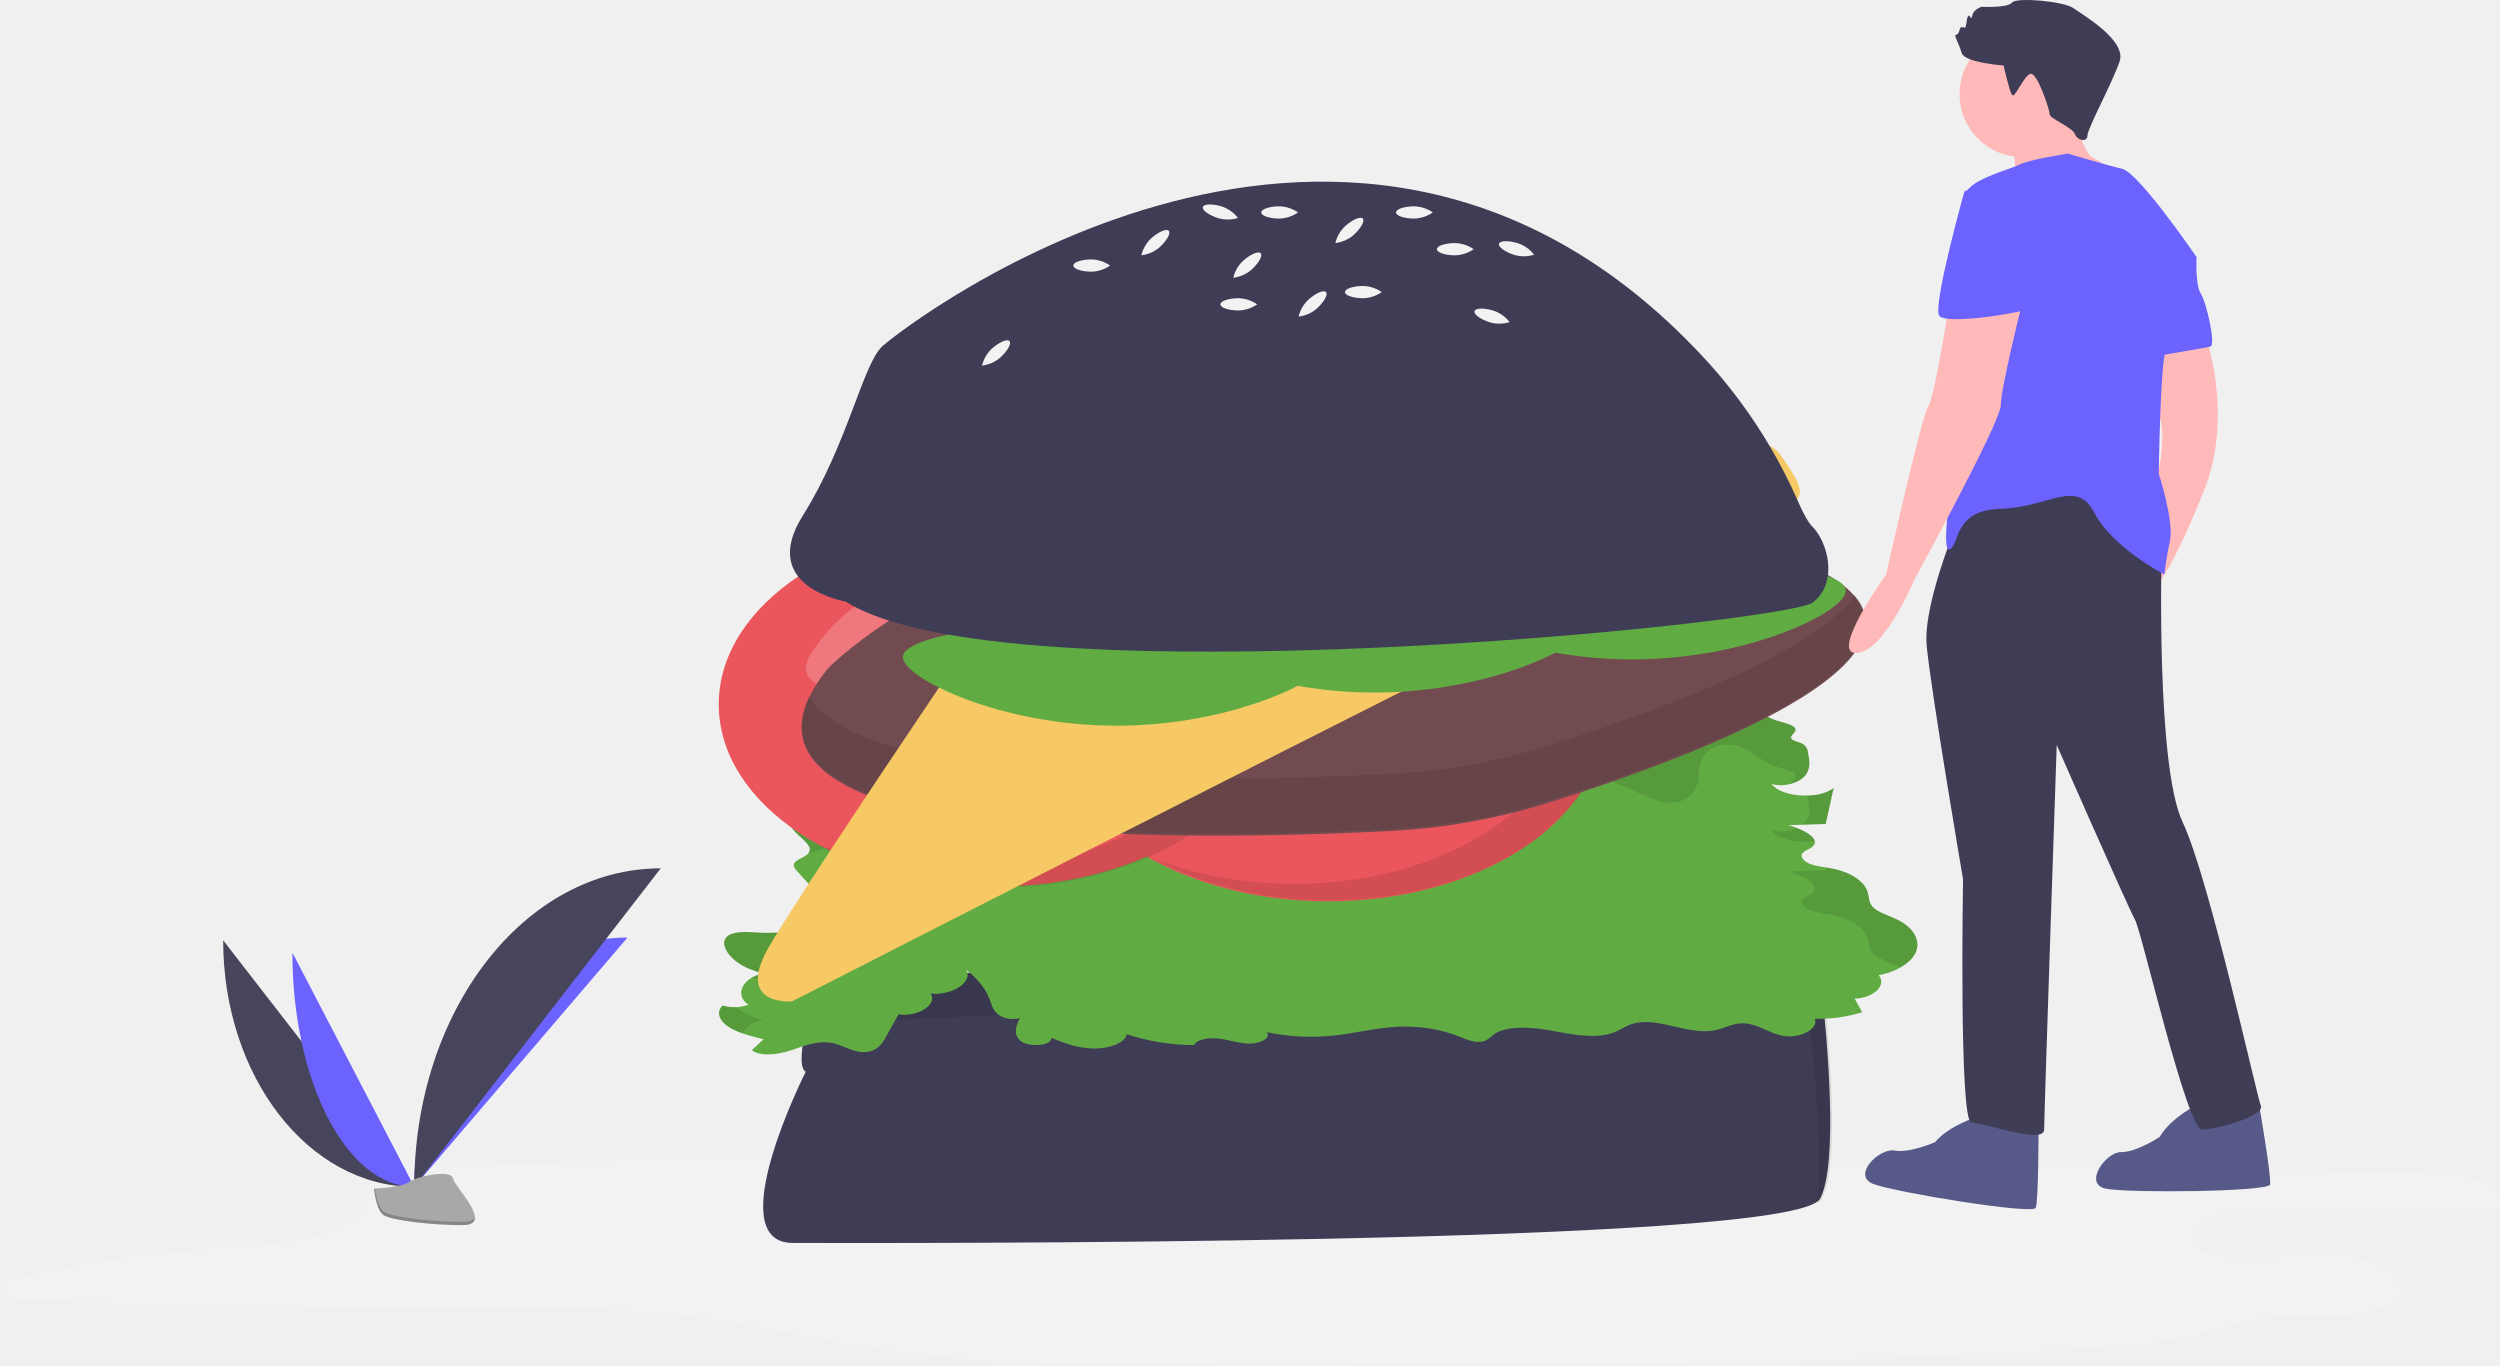
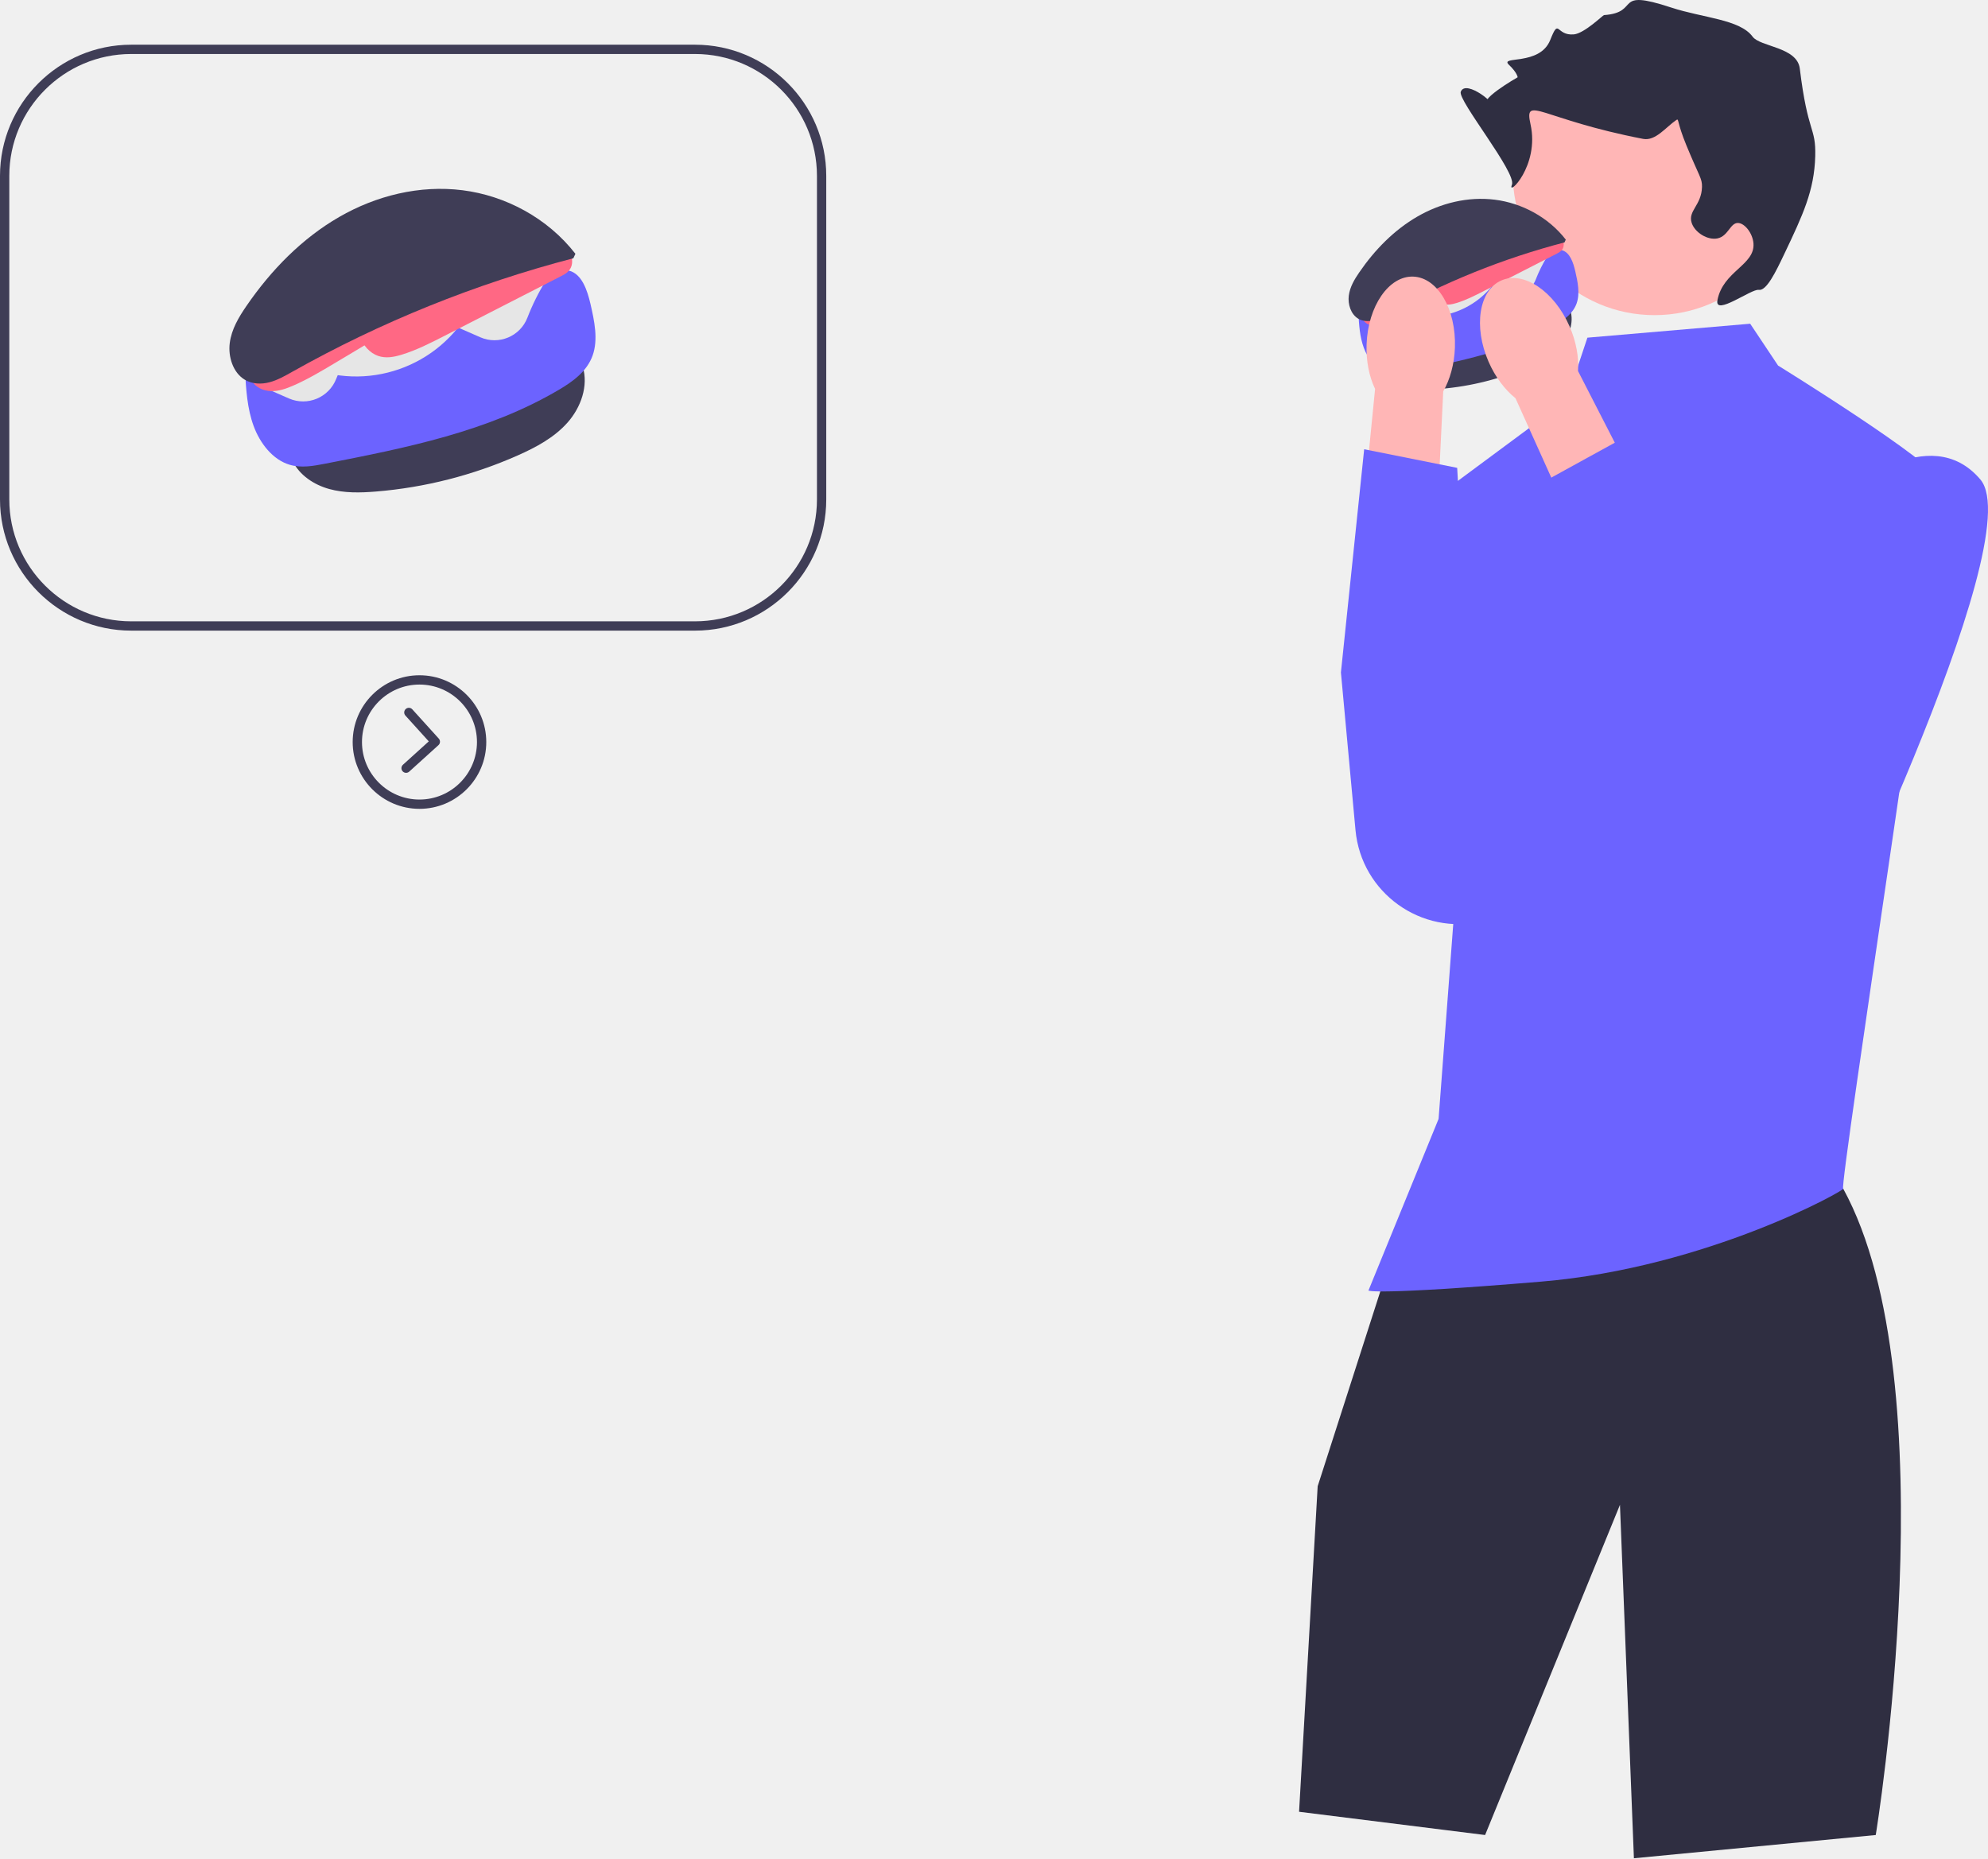
- <svg xmlns="http://www.w3.org/2000/svg" id="e6e30d14-284b-46c1-a714-214f05c6d996" data-name="Layer 1" width="1082" height="590.893" viewBox="0 0 1082 590.893">
-   <path d="M800.816,660.08q151.461-1.787,302.912,2.049c8.686.22,17.699.503,25.369,2.803s13.573,7.235,11.475,11.975q-59.121,1.749-118.365,1.081c-8.601,4.213-18.044,10.559-12.758,16.24,3.658,3.932,12.687,5.102,20.583,5.111,14.301.017,28.659-2.331,42.749-.953s28.148,8.788,24.021,16.481c-3.134,5.842-15.025,8.734-25.846,9.25s-21.901-.557-32.478.826c-10.052,1.315-18.76,4.731-28.167,7.115-14.839,3.762-31.289,4.924-47.473,5.913-124.272,7.592-249.574,7.532-374.578,7.463-50.607-.028-101.901-.104-150.77-7.492-27.856-4.211-54.55-10.751-82.758-14.144-33.694-4.053-68.517-3.503-102.973-3.382q-90.735.32-181.316-3.497c-4.494-.189-10.01-.831-11.223-3.27-1.415-2.846,4.329-5.067,9.184-6.202a533.256,533.256,0,0,1,83.659-12.479c14.268-1.003,28.971-1.514,42.093-4.817S218.742,679.922,218.619,671.843c-.038-2.464-1.077-5.101.979-7.278,2.731-2.89,9.451-3.554,15.248-3.869,64.269-3.493,128.889-4.952,193.45-4.366,22.71.206,45.514.663,68.063-.867,18.476-1.253,36.573-3.827,54.782-5.987,24.442-2.9,130.811-17.923,146.327-5.733,11.616,9.125-12.366,11.094,18.788,14.817C743.382,661.803,773.304,660.404,800.816,660.08Z" transform="translate(-59 -154.5537)" fill="#f2f2f2" />
-   <path d="M407.718,618.404s-37.446,74.094-5.577,74.094,433.413,1.593,444.567-19.121c7.815-14.513,3.506-66.178.226-95.813a22.659,22.659,0,0,0-23.776-20.133c-86.843,4.793-411.273,22.557-409.863,20.34,2.788-4.382.797-3.187.797-3.187S401.344,615.217,407.718,618.404Z" transform="translate(-59 -154.5537)" fill="#3f3d56" />
-   <path d="M847.73,577.565a22.659,22.659,0,0,0-23.776-20.133c-86.843,4.793-411.273,22.557-409.863,20.34,2.788-4.382.797-3.187.797-3.187s-2.845,9.071-5.175,18.977c.33-.033.577.278-.499,2.171q-.144.641-.283,1.282c12.994,1.284,324.603-15.779,409.446-20.462a22.659,22.659,0,0,1,23.776,20.133c2.439,22.033,5.445,56.24,3.615,78.306a4.763,4.763,0,0,0,1.736-1.614C855.319,658.865,851.011,607.2,847.73,577.565Z" transform="translate(-59 -154.5537)" opacity="0.1" />
-   <path d="M452.35,507.362c-4.151-1.272-9.404-2.915-8.931-5.594.252-1.423,2.156-2.534,3.536-3.727,2.66-2.3,3.377-5.54.52-7.762s-9.739-2.519-12.26-.168c-1.297,1.209-1.219,2.726-1.888,4.092-2.089,4.261-10.539,6.132-17.718,7.788s-15.211,4.736-14.536,9.144c.736,4.809,11.811,9.075,7.355,13.176-1.616,1.487-5.015,2.317-5.738,4.018-.509,1.197.513,2.414,1.506,3.507l7.052,7.77c2.806,3.091,5.697,6.455,4.757,9.896-1.863,6.82-17.003,9.43-29.003,8.663-4.395-.281-9.56-.665-12.579,1.182-2.327,1.423-2.323,3.64-1.55,5.537,1.991,4.883,8.36,9.112,16.511,10.963-9.136,1.802-12.724,9.4-6.416,13.586a18.772,18.772,0,0,1-11.187.321c-3.12,2.872-1.286,6.813,2.671,9.326s9.562,3.926,14.99,5.268l-5.079,4.749c3.676,2.871,11.614,1.859,16.967.044s11.161-4.251,17.159-3.301c5.625.89,9.879,4.642,15.606,4,4.438-.498,6.551-3.35,7.933-5.812l5.878-10.466c8.368,1.309,17.166-4.424,13.805-8.997,9.364,1.006,18.58-5.075,15.506-10.231,4.987,3.846,8.498,8.314,10.215,13.0.768,2.094,1.235,4.307,3.325,6.081a11.045,11.045,0,0,0,9.662,1.748c-1.707,3.311-3.09,7.173.418,9.983s13.634,2.013,13.187-1.43c5.351,2.299,11.347,4.46,18.034,4.632s14.006-2.373,14.614-6.184a93.428,93.428,0,0,0,29.206,4.701c.844-2.55,6.739-3.375,11.147-2.752s8.496,2.121,13.036,2.123,9.423-2.73,7.099-4.96a93.847,93.847,0,0,0,29.088,1.468c9.163-.973,17.846-3.285,27.125-3.783a64.787,64.787,0,0,1,27.613,4.361c3.042,1.275,6.822,2.881,10.164,1.88,1.895-.567,2.817-1.793,4.105-2.77,5.542-4.205,16.875-3.398,25.618-1.745s18.914,3.643,26.575.721c2.891-1.102,5.021-2.806,8.095-3.731,11.015-3.315,24.199,5.18,35.89,2.736,3.807-.796,6.896-2.7,10.929-2.935,7.153-.417,11.88,4.432,18.836,5.474,7.217,1.082,15.04-3.309,13.279-7.454a64.783,64.783,0,0,0,20.483-2.847l-3.276-5.897c8.164-.132,14.169-5.984,10.387-10.122,8.187-1.559,14.66-5.755,16.342-10.593s-1.491-10.131-8.011-13.362c-3.848-1.907-8.902-3.248-11.102-5.873-1.584-1.891-1.353-4.091-1.97-6.158-1.349-4.524-7.194-8.518-14.745-10.076-3.279-.676-6.868-.933-9.837-1.978s-5.114-3.307-3.4-5.043c.907-.919,2.654-1.46,3.783-2.294,4.58-3.382-3.273-7.663-9.977-9.562l16.01-.524,3.438-15.587c-6.334,5.152-22.765,4.068-26.881-1.773,5.143,1.688,12.041-.47,14.555-3.54s1.896-6.641,1.225-10.009a4.857,4.857,0,0,0-2.668-3.975c-1.567-.746-4.064-1.058-4.578-2.186-.524-1.151,1.503-2.169,1.803-3.347.577-2.26-4.617-3.256-8.125-4.349-8.277-2.579-12.284-9.825-21.701-9.59-9.344.234-11.955,7.368-11.962,12.715s-3.168,12.497-12.52,12.399c-3.734-.039-6.99-1.382-9.971-2.667l-26.782-11.551a64.132,64.132,0,0,0-10.999-3.943c-5.402-1.261-11.37-1.41-17.2-1.542l-37.466-.851a17.452,17.452,0,0,0-5.683.489c-1.968.658-2.924,1.952-4.11,3.065-5.217,4.898-17.482,6.817-26.334,4.119-2.347-.715-4.45-1.701-6.937-2.24-7.834-1.698-16.054,1.443-24.193,2.578-13.342,1.86-29.923-1.342-39.541,4.262-3.207,1.868-4.908,4.423-7.88,6.414s-8.334,3.341-12.082,1.838c.471,3.654.899,7.467-1.574,10.847s-8.818,6.139-15.052,5.286c-3.308-.874-3.047-3.655-1.483-5.537s3.964-3.805,3.184-5.84c-.774-2.019-4.315-3.193-6.963-4.601s-4.414-4.075-1.602-5.374c-1.895-2.436-8.707-2.139-11.704-.096s-3.296,4.919-3.623,7.579-1.039,5.572-4.511,7.352c-5.917,3.033-17.276,1.459-21.2,5.41-1.247,1.255-1.32,2.769-2.033,4.153-3.183,6.179-16.926,7.779-28.16,8.284a13.783,13.783,0,0,0-.156,3.899C461.538,511.601,455.135,508.216,452.35,507.362Z" transform="translate(-59 -154.5537)" fill="#61ab43" />
-   <path d="M841.5,500.304c.671,3.368,1.289,6.939-1.225,10.009a7.684,7.684,0,0,1-1.258,1.191q5.074-.166,10.147-.332,1.719-7.794,3.438-15.587c-2.624,2.134-6.981,3.195-11.478,3.294A10.001,10.001,0,0,1,841.5,500.304Z" transform="translate(-59 -154.5537)" opacity="0.1" />
-   <path d="M844.455,518.664c-.4-2.107-3.874-4.245-7.763-5.774a15.806,15.806,0,0,1-10.973.963C828.558,517.882,837.254,519.646,844.455,518.664Z" transform="translate(-59 -154.5537)" opacity="0.1" />
-   <path d="M849.426,530.021q-.132.596-.263,1.192-8.005.262-16.01.524c6.704,1.899,14.557,6.179,9.977,9.562-1.13.834-2.876,1.375-3.783,2.294-1.714,1.736.431,3.998,3.4,5.043s6.558,1.302,9.837,1.978c7.551,1.557,13.396,5.552,14.745,10.076.616,2.067.385,4.267,1.97,6.158,2.2,2.626,7.254,3.967,11.102,5.873.371.184.727.376,1.076.573,3.479-1.968,5.98-4.505,6.935-7.251,1.683-4.838-1.491-10.131-8.011-13.362-3.848-1.907-8.902-3.248-11.102-5.873-1.584-1.891-1.353-4.091-1.97-6.158-1.349-4.524-7.194-8.518-14.745-10.076C851.553,530.36,850.49,530.189,849.426,530.021Z" transform="translate(-59 -154.5537)" opacity="0.1" />
-   <path d="M380.378,601.8c1.246-2.653,4.429-5.01,9.005-5.912a30.464,30.464,0,0,1-12.064-5.442,18.223,18.223,0,0,1-5.539-.693c-3.12,2.872-1.286,6.813,2.671,9.326A28.735,28.735,0,0,0,380.378,601.8Z" transform="translate(-59 -154.5537)" opacity="0.1" />
-   <path d="M408.618,524.115a53.272,53.272,0,0,1,6.991-2.083c7.179-1.655,15.629-3.526,17.718-7.788.67-1.366.591-2.883,1.888-4.092,2.521-2.351,9.403-2.054,12.26.168s2.14,5.462-.52,7.762c-1.38,1.193-3.284,2.304-3.536,3.727-.473,2.679,4.78,4.321,8.931,5.594a17.651,17.651,0,0,1,5.405,2.851c.035-.284.069-.568.096-.849,11.233-.504,24.976-2.104,28.16-8.284.713-1.384.787-2.898,2.033-4.153,3.924-3.951,15.283-2.377,21.2-5.41,3.472-1.78,4.184-4.693,4.511-7.352s.626-5.536,3.623-7.579c2.996-2.043,9.808-2.34,11.704.096-2.812,1.299-1.046,3.967,1.602,5.374s6.189,2.582,6.963,4.601c.78,2.035-1.62,3.958-3.184,5.84s-1.825,4.662,1.483,5.537c6.233.852,12.578-1.906,15.052-5.286s2.045-7.193,1.574-10.847c3.748,1.504,9.11.153,12.082-1.838s4.673-4.546,7.88-6.414c9.619-5.604,26.199-2.402,39.541-4.262,8.139-1.135,16.359-4.276,24.193-2.578,2.487.539,4.59,1.525,6.937,2.24,8.852,2.698,21.118.779,26.334-4.119,1.185-1.113,2.142-2.408,4.11-3.065a17.451,17.451,0,0,1,5.683-.489q18.733.426,37.466.851c5.83.132,11.798.281,17.2,1.542a64.135,64.135,0,0,1,10.999,3.943q13.391,5.775,26.782,11.551c2.981,1.286,6.237,2.628,9.971,2.667,9.351.098,12.513-7.053,12.52-12.4s2.618-12.481,11.962-12.715c9.417-.236,13.425,7.011,21.702,9.59,3.508,1.093,8.703,2.089,8.125,4.349-.268,1.049-1.901,1.971-1.885,2.974a12.328,12.328,0,0,0,6.102-3.498c2.514-3.07,1.896-6.641,1.225-10.009a4.857,4.857,0,0,0-2.668-3.975c-1.567-.746-4.064-1.058-4.578-2.186-.524-1.151,1.503-2.169,1.803-3.347.577-2.26-4.617-3.256-8.125-4.349-8.277-2.579-12.284-9.825-21.702-9.59-9.344.234-11.955,7.368-11.962,12.714s-3.168,12.497-12.52,12.399c-3.734-.039-6.99-1.382-9.971-2.667q-13.391-5.775-26.782-11.551a64.139,64.139,0,0,0-10.999-3.943c-5.402-1.261-11.37-1.41-17.2-1.542q-18.733-.426-37.466-.851a17.452,17.452,0,0,0-5.683.489c-1.968.658-2.924,1.952-4.11,3.065-5.217,4.898-17.482,6.817-26.334,4.119-2.347-.715-4.45-1.701-6.937-2.24-7.834-1.698-16.054,1.443-24.193,2.578-13.342,1.86-29.923-1.342-39.541,4.262-3.207,1.868-4.908,4.423-7.88,6.414s-8.334,3.341-12.082,1.838c.471,3.654.9,7.467-1.574,10.847s-8.818,6.139-15.052,5.286c-3.308-.874-3.047-3.655-1.483-5.537s3.964-3.805,3.184-5.84c-.774-2.019-4.315-3.193-6.963-4.601s-4.414-4.075-1.602-5.374c-1.895-2.436-8.707-2.139-11.704-.096-2.997,2.043-3.296,4.919-3.623,7.579s-1.039,5.572-4.511,7.352c-5.917,3.033-17.276,1.459-21.2,5.41-1.247,1.255-1.32,2.769-2.033,4.153-3.183,6.179-16.926,7.779-28.16,8.284-.027.281-.062.565-.096.849a17.651,17.651,0,0,0-5.405-2.851c-4.151-1.272-9.404-2.915-8.931-5.594.252-1.423,2.156-2.534,3.536-3.727,2.66-2.3,3.377-5.54.52-7.762s-9.739-2.519-12.26-.168c-1.297,1.209-1.219,2.726-1.888,4.092-2.089,4.261-10.539,6.132-17.718,7.788s-15.211,4.736-14.536,9.144C401.797,515.868,412.522,520.075,408.618,524.115Z" transform="translate(-59 -154.5537)" opacity="0.1" />
-   <path d="M389.383,575.847a15.738,15.738,0,0,0-5.557,2.175c1.075.047,2.146.118,3.175.183,12.0.766,27.14-1.843,29.003-8.663.94-3.441-1.951-6.805-4.757-9.896q-1.692-1.864-3.383-3.728c-5.871,1.995-13.894,2.691-20.863,2.246-4.394-.281-9.56-.665-12.579,1.182-2.327,1.423-2.323,3.64-1.55,5.537C374.863,569.767,381.232,573.996,389.383,575.847Z" transform="translate(-59 -154.5537)" opacity="0.1" />
-   <ellipse cx="574.788" cy="311.232" rx="119.507" ry="78.875" fill="#ea565c" />
-   <path d="M593.156,460.209s-54.177,5.577-38.242-17.528,35.852-31.072,45.413-24.698,13.544,23.901,11.951,23.901-24.698-13.544-32.665-3.187S593.156,460.209,593.156,460.209Z" transform="translate(-59 -154.5537)" fill="#fff" opacity="0.2" />
-   <path d="M640.098,462.467s44.738,31.06,17.598,38.21-47.442.221-50.544-10.843,5.293-26.957,6.502-25.919,9.916,26.365,22.708,23.696S640.098,462.467,640.098,462.467Z" transform="translate(-59 -154.5537)" fill="#fff" opacity="0.2" />
-   <path d="M650.543,443.002s3.531-54.348,23.656-34.786,24.662,40.529,16.784,48.894-25.825,9.371-25.559,7.8,17.471-22.095,8.587-31.677S650.543,443.002,650.543,443.002Z" transform="translate(-59 -154.5537)" fill="#fff" opacity="0.2" />
-   <ellipse cx="430.583" cy="304.858" rx="119.507" ry="78.875" fill="#ea565c" />
-   <path d="M448.95,453.835s-54.177,5.577-38.242-17.528,35.852-31.072,45.413-24.698,13.544,23.901,11.951,23.901-24.698-13.544-32.665-3.187S448.95,453.835,448.95,453.835Z" transform="translate(-59 -154.5537)" fill="#fff" opacity="0.2" />
-   <path d="M495.893,456.093s44.738,31.06,17.598,38.21-47.442.221-50.544-10.843,5.293-26.957,6.502-25.919,9.916,26.365,22.708,23.696S495.893,456.093,495.893,456.093Z" transform="translate(-59 -154.5537)" fill="#fff" opacity="0.2" />
-   <path d="M506.337,436.628s3.531-54.348,23.656-34.786,24.662,40.529,16.784,48.894-25.825,9.371-25.559,7.8,17.471-22.095,8.587-31.677S506.337,436.628,506.337,436.628Z" transform="translate(-59 -154.5537)" fill="#fff" opacity="0.2" />
-   <path d="M551.775,392.286c26.031,14.469,42.576,36.134,42.576,60.354,0,43.561-53.505,78.875-119.507,78.875-22.616,0-43.763-4.147-61.794-11.351,20.789,11.555,47.625,18.521,76.932,18.521,66.002,0,119.507-35.313,119.507-78.875C609.488,431.175,586.367,406.106,551.775,392.286Z" transform="translate(-59 -154.5537)" opacity="0.1" />
-   <path d="M695.981,397.863c26.031,14.469,42.576,36.134,42.576,60.354,0,43.561-53.505,78.875-119.507,78.875-22.616,0-43.763-4.147-61.794-11.351,20.789,11.555,47.625,18.521,76.932,18.521,66.002,0,119.507-35.313,119.507-78.875C753.694,436.752,730.572,411.683,695.981,397.863Z" transform="translate(-59 -154.5537)" opacity="0.1" />
-   <path d="M416.955,444.302s102.776-109.947,354.538-64.534c199.02,35.899,35.591,97.687-41.618,122a277.396,277.396,0,0,1-69.058,12.434C573.714,518.687,354.625,522.697,416.955,444.302Z" transform="translate(-59 -154.5537)" fill="#714b4f" />
-   <path d="M729.875,477.07A277.394,277.394,0,0,1,660.817,489.503c-70.562,3.634-227.736,6.953-251.75-33.596-30.322,65.54,169.523,61.732,251.75,57.497a277.394,277.394,0,0,0,69.058-12.434c56.593-17.821,159.502-55.776,132.052-88.912C843.446,438.064,773.132,463.449,729.875,477.07Z" transform="translate(-59 -154.5537)" opacity="0.1" />
-   <line x1="577.45" y1="225.612" x2="605.335" y2="280.586" fill="none" stroke="#000" stroke-miterlimit="10" stroke-width="2" opacity="0.1" />
-   <line x1="491.405" y1="245.53" x2="515.306" y2="291.74" fill="none" stroke="#000" stroke-miterlimit="10" stroke-width="2" opacity="0.1" />
-   <line x1="627.643" y1="225.612" x2="665.089" y2="280.586" fill="none" stroke="#000" stroke-miterlimit="10" stroke-width="2" opacity="0.1" />
-   <line x1="491.405" y1="296.52" x2="742.37" y2="264.651" fill="none" stroke="#000" stroke-miterlimit="10" stroke-width="2" opacity="0.1" />
-   <line x1="732.809" y1="235.97" x2="750.337" y2="260.668" fill="none" stroke="#000" stroke-miterlimit="10" stroke-width="2" opacity="0.1" />
-   <line x1="442.009" y1="264.651" x2="453.163" y2="287.756" fill="none" stroke="#000" stroke-miterlimit="10" stroke-width="2" opacity="0.1" />
-   <path d="M538.471,344.356s229.182-1.037,231.285-3.111,50.462-3.172,59.924,10.307,12.616,19.7,0,21.774-427.877,214.625-427.877,214.625-23.128,2.074-11.564-20.737S538.471,344.356,538.471,344.356Z" transform="translate(-59 -154.5537)" fill="#f6c964" />
-   <path d="M634.688,439.161c0,8.58-41.377,29.478-92.419,29.478s-92.419-20.898-92.419-29.478S491.227,427.211,542.269,427.211,634.688,430.581,634.688,439.161Z" transform="translate(-59 -154.5537)" fill="#61ab43" />
-   <ellipse cx="483.269" cy="284.209" rx="92.419" ry="15.536" fill="#61ab43" />
-   <path d="M746.228,424.82c0,8.58-41.377,29.478-92.419,29.478s-92.419-20.898-92.419-29.478,41.377-11.951,92.419-11.951S746.228,416.24,746.228,424.82Z" transform="translate(-59 -154.5537)" fill="#61ab43" />
-   <ellipse cx="594.809" cy="269.868" rx="92.419" ry="15.536" fill="#61ab43" />
-   <path d="M857.768,410.48c0,8.58-41.377,29.478-92.419,29.478s-92.419-20.898-92.419-29.478,41.377-11.951,92.419-11.951S857.768,401.899,857.768,410.48Z" transform="translate(-59 -154.5537)" fill="#61ab43" />
-   <ellipse cx="706.349" cy="255.528" rx="92.419" ry="15.536" fill="#61ab43" />
-   <path d="M424.988,414.893s-38.01-6.188-18.563-37.126,25.988-65.62,34.474-73.369c9.488-8.663,205.313-160.543,357.87,7.521A224.216,224.216,0,0,1,837.674,372.67c1.845,4.2,3.88,7.97,5.869,9.959,6.188,6.188,11.491,23.867,0,32.707S493.495,458.649,424.988,414.893Z" transform="translate(-59 -154.5537)" fill="#3f3d56" />
-   <path d="M603.106,286.277a14.87,14.87,0,0,1-7.956,2.652c-4.394,0-7.956-1.187-7.956-2.652s3.562-2.652,7.956-2.652A14.869,14.869,0,0,1,603.106,286.277Z" transform="translate(-59 -154.5537)" fill="#f2f2f2" />
-   <path d="M539.461,269.482a14.87,14.87,0,0,1-7.956,2.652c-4.394,0-7.956-1.187-7.956-2.652s3.562-2.652,7.956-2.652A14.87,14.87,0,0,1,539.461,269.482Z" transform="translate(-59 -154.5537)" fill="#f2f2f2" />
-   <path d="M712.354,293.956a14.87,14.87,0,0,1-8.385.156c-4.193-1.312-7.238-3.508-6.801-4.906s4.191-1.467,8.385-.156A14.87,14.87,0,0,1,712.354,293.956Z" transform="translate(-59 -154.5537)" fill="#f2f2f2" />
-   <path d="M594.787,248.874a14.87,14.87,0,0,1-8.385.156c-4.193-1.312-7.238-3.508-6.801-4.906s4.191-1.467,8.385-.156A14.87,14.87,0,0,1,594.787,248.874Z" transform="translate(-59 -154.5537)" fill="#f2f2f2" />
-   <path d="M722.961,264.786a14.87,14.87,0,0,1-8.385.156c-4.193-1.312-7.238-3.508-6.801-4.906s4.191-1.467,8.385-.156A14.87,14.87,0,0,1,722.961,264.786Z" transform="translate(-59 -154.5537)" fill="#f2f2f2" />
-   <path d="M696.805,262.41a14.87,14.87,0,0,1-7.956,2.652c-4.394,0-7.956-1.187-7.956-2.652s3.562-2.652,7.956-2.652A14.87,14.87,0,0,1,696.805,262.41Z" transform="translate(-59 -154.5537)" fill="#f2f2f2" />
-   <path d="M620.785,246.499a14.87,14.87,0,0,1-7.956,2.652c-4.394,0-7.956-1.187-7.956-2.652s3.562-2.652,7.956-2.652A14.87,14.87,0,0,1,620.785,246.499Z" transform="translate(-59 -154.5537)" fill="#f2f2f2" />
-   <path d="M679.126,246.499a14.87,14.87,0,0,1-7.956,2.652c-4.394,0-7.956-1.187-7.956-2.652s3.562-2.652,7.956-2.652A14.87,14.87,0,0,1,679.126,246.499Z" transform="translate(-59 -154.5537)" fill="#f2f2f2" />
-   <path d="M657.027,280.973a14.87,14.87,0,0,1-7.956,2.652c-4.394,0-7.956-1.187-7.956-2.652s3.562-2.652,7.956-2.652A14.87,14.87,0,0,1,657.027,280.973Z" transform="translate(-59 -154.5537)" fill="#f2f2f2" />
-   <path d="M592.75,274.778a14.87,14.87,0,0,1,4.171-7.275c3.279-2.925,6.727-4.411,7.702-3.318s-.892,4.35-4.171,7.275A14.87,14.87,0,0,1,592.75,274.778Z" transform="translate(-59 -154.5537)" fill="#f2f2f2" />
-   <path d="M552.971,265.055a14.869,14.869,0,0,1,4.171-7.275c3.278-2.925,6.727-4.411,7.702-3.318s-.892,4.35-4.171,7.275A14.869,14.869,0,0,1,552.971,265.055Z" transform="translate(-59 -154.5537)" fill="#f2f2f2" />
-   <path d="M484.023,312.789a14.87,14.87,0,0,1,4.171-7.275c3.279-2.925,6.727-4.411,7.702-3.318s-.892,4.35-4.171,7.275A14.87,14.87,0,0,1,484.023,312.789Z" transform="translate(-59 -154.5537)" fill="#f2f2f2" />
-   <path d="M636.948,259.751a14.869,14.869,0,0,1,4.171-7.275c3.278-2.925,6.727-4.411,7.702-3.318s-.892,4.35-4.171,7.275A14.87,14.87,0,0,1,636.948,259.751Z" transform="translate(-59 -154.5537)" fill="#f2f2f2" />
-   <path d="M621.036,291.574a14.869,14.869,0,0,1,4.171-7.275c3.279-2.925,6.727-4.411,7.702-3.318s-.892,4.35-4.171,7.275A14.869,14.869,0,0,1,621.036,291.574Z" transform="translate(-59 -154.5537)" fill="#f2f2f2" />
-   <path d="M914.657,637.975s-12.103,3.631-18.154,10.893c0,0-10.893,4.841-17.549,3.631s-18.759,10.893-9.077,14.523,68.986,13.313,70.197,10.287,1.21-33.888,1.21-33.888Z" transform="translate(-59 -154.5537)" fill="#575a89" />
-   <path d="M1009.727,632.778s-11.305,5.645-16.027,13.833c0,0-9.906,6.631-16.671,6.575s-16.623,13.937-6.463,15.86,70.247,1.334,70.922-1.854-4.596-33.597-4.596-33.597Z" transform="translate(-59 -154.5537)" fill="#575a89" />
-   <circle cx="875.324" cy="40.759" r="27.231" fill="#ffb9b9" />
-   <path d="M956.412,199.851s3.026,20.575,8.472,22.995a40.207,40.207,0,0,1,10.287,7.262l-15.129,7.262-29.652-1.815s2.421-13.313-1.815-19.97S956.412,199.851,956.412,199.851Z" transform="translate(-59 -154.5537)" fill="#ffb9b9" />
-   <path d="M1012.69,297.279s13.918,35.703,0,70.197-19.97,39.94-19.97,39.94l-4.236-45.386,4.871-4.419s2.95-13.769.552-21.922,1.234-33.569,1.234-33.569Z" transform="translate(-59 -154.5537)" fill="#ffb9b9" />
-   <path d="M908.606,374.738s-17.549,39.94-15.734,59.304,15.734,101.059,15.734,101.059-1.815,105.295,3.631,105.295,31.467,9.682,31.467,3.026,5.446-166.415,5.446-166.415,30.862,70.197,33.888,75.643,22.39,90.772,29.047,90.772,27.231-6.051,25.416-10.287-22.39-98.638-33.888-122.844S994.536,394.707,994.536,394.707L975.171,352.347Z" transform="translate(-59 -154.5537)" fill="#3f3d56" />
-   <path d="M926.155,182.907s-16.944-1.21-18.154-5.446-3.631-7.867-2.421-7.867,1.815-3.026,1.815-3.026,1.21-.605,1.815,0,1.21-4.236,1.21-4.236.605-1.815,1.21-.605.605.605,1.21-1.21,3.631-3.026,3.631-3.026,11.498.605,13.313-1.815,22.39-.605,26.626,2.421,22.995,13.918,19.97,22.995-13.918,29.047-13.918,32.073-4.236,2.421-5.446-.605-10.893-6.657-10.893-8.472-5.446-18.759-8.472-17.549-6.657,10.893-7.867,9.077S926.155,182.907,926.155,182.907Z" transform="translate(-59 -154.5537)" fill="#3f3d56" />
-   <path d="M1009.665,265.812S984.854,229.503,977.592,227.688s-23.601-6.657-23.601-6.657-16.339,2.421-21.18,4.841-22.995,6.657-23.601,13.918,4.841,76.853,1.815,83.51-13.313,70.197-8.472,68.986,1.21-16.944,22.39-17.549,32.678-13.313,40.545,1.815,30.257,26.626,30.257,26.626a146.405,146.405,0,0,1,2.421-14.523c1.815-8.472-4.841-29.047-4.841-29.047s.605-47.806,3.026-53.253S1009.665,265.812,1009.665,265.812Z" transform="translate(-59 -154.5537)" fill="#6c63ff" />
-   <path d="M1000.587,264.601l9.077,1.21s-.605,12.103,1.815,15.734,6.657,22.39,4.236,22.995-24.206,4.236-24.206,4.236L990.3,280.94Z" transform="translate(-59 -154.5537)" fill="#6c63ff" />
-   <path d="M902.554,286.387s-6.051,39.334-9.077,44.176-18.154,72.617-18.154,72.617-24.878,34.596-12.775,33.991,24.878-31.57,24.878-31.57,37.519-68.381,37.519-75.643,9.077-43.57,9.077-43.57Z" transform="translate(-59 -154.5537)" fill="#ffb9b9" />
-   <path d="M920.103,233.134l-10.893,4.236s-13.918,49.622-10.893,53.858,39.334-1.815,39.94-3.631S931.601,233.134,920.103,233.134Z" transform="translate(-59 -154.5537)" fill="#6c63ff" />
-   <path d="M155.594,561.532c0,58.96,36.989,106.67,82.699,106.67" transform="translate(-59 -154.5537)" fill="#46455b" />
-   <path d="M238.293,668.202c0-59.623,41.277-107.869,92.288-107.869" transform="translate(-59 -154.5537)" fill="#6c63ff" />
-   <path d="M185.557,566.877c0,56.006,23.587,101.325,52.736,101.325" transform="translate(-59 -154.5537)" fill="#6c63ff" />
-   <path d="M238.293,668.202c0-76.185,47.71-137.832,106.67-137.832" transform="translate(-59 -154.5537)" fill="#46455b" />
-   <path d="M220.895,668.954s11.728-.361,15.263-2.878,18.041-5.522,18.918-1.486,17.625,20.076,4.384,20.183-30.766-2.062-34.294-4.211S220.895,668.954,220.895,668.954Z" transform="translate(-59 -154.5537)" fill="#a8a8a8" />
-   <path d="M259.696,683.368c-13.241.107-30.766-2.062-34.294-4.211-2.687-1.637-3.757-7.509-4.115-10.218-.248.011-.392.015-.392.015s.743,9.459,4.271,11.608,21.053,4.318,34.294,4.211c3.822-.031,5.142-1.391,5.07-3.405C263.999,682.585,262.541,683.345,259.696,683.368Z" transform="translate(-59 -154.5537)" opacity="0.2" />
+ <svg xmlns="http://www.w3.org/2000/svg" id="a" width="427.472" height="399.614" viewBox="0 0 427.472 399.614">
+   <path d="M149.456,135.614H28.211c-15.556,0-28.211-12.655-28.211-28.211V37.825C0,22.269,12.656,9.614,28.211,9.614h121.244c15.556,0,28.211,12.655,28.211,28.211V107.403c0,15.556-12.656,28.211-28.211,28.211ZM28.211,11.614C13.758,11.614,2,23.372,2,37.825V107.403c0,14.453,11.758,26.211,26.211,26.211h121.244c14.453,0,26.211-11.758,26.211-26.211V37.825c0-14.453-11.758-26.211-26.211-26.211H28.211Z" fill="#3f3d56" />
+   <g>
+     <path d="M90.198,173.939c-7.92,0-14.363-6.443-14.363-14.364,0-7.92,6.443-14.363,14.363-14.363,7.92,0,14.364,6.443,14.364,14.363,0,7.92-6.443,14.364-14.364,14.364Zm0-26.727c-6.817,0-12.363,5.546-12.363,12.363,0,6.817,5.546,12.364,12.363,12.364,6.817,0,12.364-5.546,12.364-12.364,0-6.817-5.546-12.363-12.364-12.363Z" fill="#3f3d56" />
+     <path d="M87.319,166.196c-.272,0-.544-.111-.741-.329-.371-.41-.34-1.042,.07-1.413l5.549-5.024-5.023-5.549c-.371-.409-.339-1.042,.07-1.412s1.042-.339,1.412,.07l5.694,6.29c.371,.409,.34,1.042-.07,1.412l-6.29,5.695c-.191,.173-.432,.259-.671,.259Z" fill="#3f3d56" />
+   </g>
+   <path d="M301.334,263.614l-18,56-4,70,40,5,29-71,3,76,52-5s16-97-7-139l-95,8Z" fill="#2f2e41" />
+   <path d="M341.334,72.614l35-3,6,9s34,21,35,25-22,152-21,152-29,17-65,20-37.083,1.917-37.083,1.917l15.083-36.917,3.5-46.5-3-88,27-20,4.5-13.5Z" fill="#6c63ff" />
+   <g>
+     <circle cx="355.762" cy="37.289" r="30.482" fill="#ffb6b6" />
+     <path d="M378.149,62.335c1.679,.286,3.65-3.783,5.534-7.747,3.943-8.297,6.45-13.572,6.64-21.028,.163-6.355-1.603-4.687-3.32-18.814-.566-4.66-8.527-4.651-10.147-6.863-2.737-3.738-10.713-4.023-17.522-6.268-12.754-4.205-6.346,1.071-14.446,1.634-.205,.014-4.22,3.941-6.463,4.144-3.929,.356-3.091-3.778-5.091,1.222-2.258,5.646-10.997,3.295-8.873,5.319,1.803,1.719,1.873,2.681,1.873,2.681,0,0-9.601,5.477-6,6,2.141,.311-5.142-5.744-6.232-2.882-.695,1.825,12.055,17.415,11,20-1.104,2.704,6-4,4-13-1.431-6.441,2.232-1.118,24.202,3.132,2.673,.517,4.87-2.502,7.138-4.051,.625-.427,.035,.254,2.213,5.534,2.748,6.659,3.368,7.02,3.32,8.854-.104,3.97-3.085,5.139-2.213,7.747,.706,2.112,3.464,3.747,5.534,3.32,2.336-.482,2.736-3.372,4.427-3.32,1.448,.044,3.167,2.225,3.32,4.427,.323,4.638-6.544,5.914-7.747,12.174-.679,3.533,7.311-2.477,8.854-2.213Z" fill="#2f2e41" />
+   </g>
+   <g>
+     <path d="M298.524,79.534c.94,1.907,2.878,3.181,4.927,3.75s4.217,.514,6.336,.34c6.578-.54,13.064-2.193,19.098-4.867,2.485-1.102,4.953-2.42,6.751-4.458s2.827-4.933,2.043-7.535c-12.85,5.082-26.046,9.291-39.466,12.589" fill="#3f3d56" />
+     <path d="M292.088,67.389c.142,2.49,.295,5.03,1.16,7.388s2.584,4.544,4.838,5.225c1.586,.479,3.232,.173,4.812-.135,10.899-2.125,21.998-4.325,31.576-9.99,1.866-1.104,3.767-2.465,4.536-4.617,.769-2.155,.243-4.641-.289-6.956-.424-1.841-1.152-4.029-2.859-4.492-.989-.268-1.974,.17-2.878,.592-12.972,6.056-26.619,10.592-40.638,13.509" fill="#6c63ff" />
+     <path d="M319.855,61.051l3.994,1.748c2.485,1.087,5.377-.113,6.355-2.642,.679-1.755,1.521-3.447,2.515-5.045-4.053,2.538-8.436,4.547-13.004,5.96" fill="#e6e6e6" />
+     <path d="M294.184,69.383l3.827,1.674c2.498,1.093,5.397-.117,6.39-2.657,.66-1.689,1.475-3.318,2.433-4.859-3.985,2.496-8.296,4.472-12.788,5.861" fill="#e6e6e6" />
+     <path d="M300.025,66.611h0c8.454,3.699,18.328,.25,22.645-7.907,.624-1.179,1.289-2.336,1.993-3.469-7.762,4.861-16.157,8.709-24.906,11.416" fill="#e6e6e6" />
+     <path d="M293.828,65.971c-.979,.369-1.332,1.716-.85,2.644s1.57,1.423,2.616,1.451,2.061-.334,3.02-.752c1.937-.845,3.757-1.932,5.572-3.016l14.808-8.847c.529-.316,1.105-.693,1.252-1.291,.212-.862-.654-1.687-1.538-1.771s-1.728,.34-2.506,.768c-5.104,2.806-9.872,6.269-15.262,8.478-2.36,.967-4.823,1.684-7.333,2.136" fill="#ff6884" />
+     <path d="M308.611,58.948c-1.022,.225-1.494,2.034-1.084,3.502s1.469,2.504,2.526,2.864,2.115,.154,3.121-.148c2.032-.61,3.967-1.6,5.895-2.588l15.74-8.061c.563-.288,1.177-.648,1.377-1.454,.288-1.161-.52-2.6-1.407-2.99s-1.778-.044-2.602,.327c-5.405,2.432-10.524,5.903-16.168,7.397-2.471,.654-5.025,.922-7.604,.798" fill="#ff6884" />
+     <path d="M336.408,52.13c-13.235,3.45-26.007,8.609-37.95,15.331-.986,.555-1.979,1.126-3.072,1.411s-2.316,.258-3.327-.34c-1.59-.941-2.273-3.098-2.033-4.961s1.216-3.489,2.245-4.99c3.338-4.87,7.522-9.137,12.526-12.023,5.004-2.886,10.857-4.339,16.647-3.611s11.477,3.737,15.241,8.581" fill="#3f3d56" />
+   </g>
+   <g>
+     <path d="M62.941,99.186c1.498,3.038,4.584,5.066,7.848,5.972s6.717,.819,10.093,.542c10.478-.86,20.809-3.493,30.421-7.753,3.959-1.755,7.889-3.854,10.753-7.101,2.865-3.247,4.503-7.857,3.254-12.003-20.469,8.095-41.487,14.8-62.863,20.053" fill="#3f3d56" />
+     <path d="M52.69,79.842c.226,3.965,.469,8.012,1.848,11.768s4.116,7.239,7.706,8.322c2.526,.762,5.148,.276,7.665-.215,17.36-3.385,35.04-6.889,50.296-15.913,2.973-1.758,6.001-3.926,7.225-7.354,1.225-3.432,.388-7.392-.461-11.079-.675-2.932-1.835-6.418-4.554-7.155-1.575-.427-3.144,.27-4.584,.942-20.663,9.646-42.4,16.872-64.73,21.518" fill="#6c63ff" />
+     <path d="M96.919,69.746l6.362,2.784c3.958,1.732,8.565-.18,10.123-4.209,1.081-2.796,2.423-5.491,4.006-8.036-6.455,4.043-13.438,7.243-20.714,9.494" fill="#e6e6e6" />
+     <path d="M56.027,83.017l6.096,2.667c3.979,1.741,8.597-.186,10.178-4.232,1.052-2.691,2.35-5.286,3.876-7.739-6.348,3.976-13.214,7.123-20.369,9.336" fill="#e6e6e6" />
+     <path d="M65.331,78.602h0c13.466,5.892,29.194,.398,36.069-12.594,.994-1.878,2.053-3.721,3.175-5.526-12.363,7.743-25.736,13.873-39.672,18.183" fill="#e6e6e6" />
+     <path d="M55.461,77.584c-1.56,.587-2.122,2.733-1.354,4.212s2.501,2.266,4.167,2.312,3.283-.532,4.811-1.199c3.086-1.346,5.985-3.077,8.875-4.804l23.588-14.092c.843-.504,1.76-1.103,1.995-2.057,.338-1.373-1.042-2.687-2.45-2.821s-2.753,.542-3.992,1.223c-8.131,4.47-15.725,9.986-24.311,13.504-3.759,1.54-7.682,2.683-11.68,3.402" fill="#ff6884" />
+     <path d="M79.009,66.396c-1.628,.359-2.38,3.24-1.727,5.578s2.34,3.988,4.023,4.562,3.369,.246,4.972-.235c3.237-.972,6.319-2.549,9.391-4.122l25.071-12.84c.896-.459,1.875-1.032,2.193-2.316,.459-1.85-.828-4.141-2.241-4.762s-2.833-.07-4.144,.521c-8.609,3.874-16.764,9.402-25.753,11.783-3.936,1.042-8.003,1.469-12.112,1.27" fill="#ff6884" />
+     <path d="M123.285,55.537c-21.082,5.495-41.426,13.714-60.449,24.419-1.571,.884-3.153,1.793-4.893,2.248s-3.689,.411-5.299-.542c-2.532-1.498-3.62-4.934-3.239-7.902,.381-2.968,1.937-5.558,3.576-7.948,5.317-7.757,11.982-14.554,19.952-19.151s17.294-6.912,26.517-5.751,18.281,5.953,24.277,13.668" fill="#3f3d56" />
+   </g>
+   <g>
+     <path d="M337.505,70.201c1.442,3.309,2.018,6.67,1.806,9.579l15.733,30.656-14.807,7.06-14.365-31.858c-2.275-1.824-4.346-4.534-5.788-7.843-3.295-7.56-2.067-15.388,2.744-17.485,4.811-2.097,11.382,2.331,14.677,9.891v0Z" fill="#ffb6b6" />
+     <path d="M396.834,106.114s18-16,29-3-37,110-37,110l-25-6-31-104,20-11,20,53,24-39Z" fill="#6c63ff" />
+   </g>
+   <path d="M293.852,74.065c-.13,3.608,.566,6.945,1.829,9.574l-3.406,34.289,16.363,1.144,1.694-34.906c1.449-2.531,2.383-5.811,2.512-9.418,.296-8.242-3.715-15.075-8.96-15.264-5.245-.189-9.736,6.34-10.033,14.581v0Z" fill="#ffb6b6" />
+   <path d="M318.833,198.114h0l-5.5-97.5-20-4-5,48,3.134,33.899c1.248,13.505,14.178,22.766,27.366,19.601Z" fill="#6c63ff" />
</svg>
